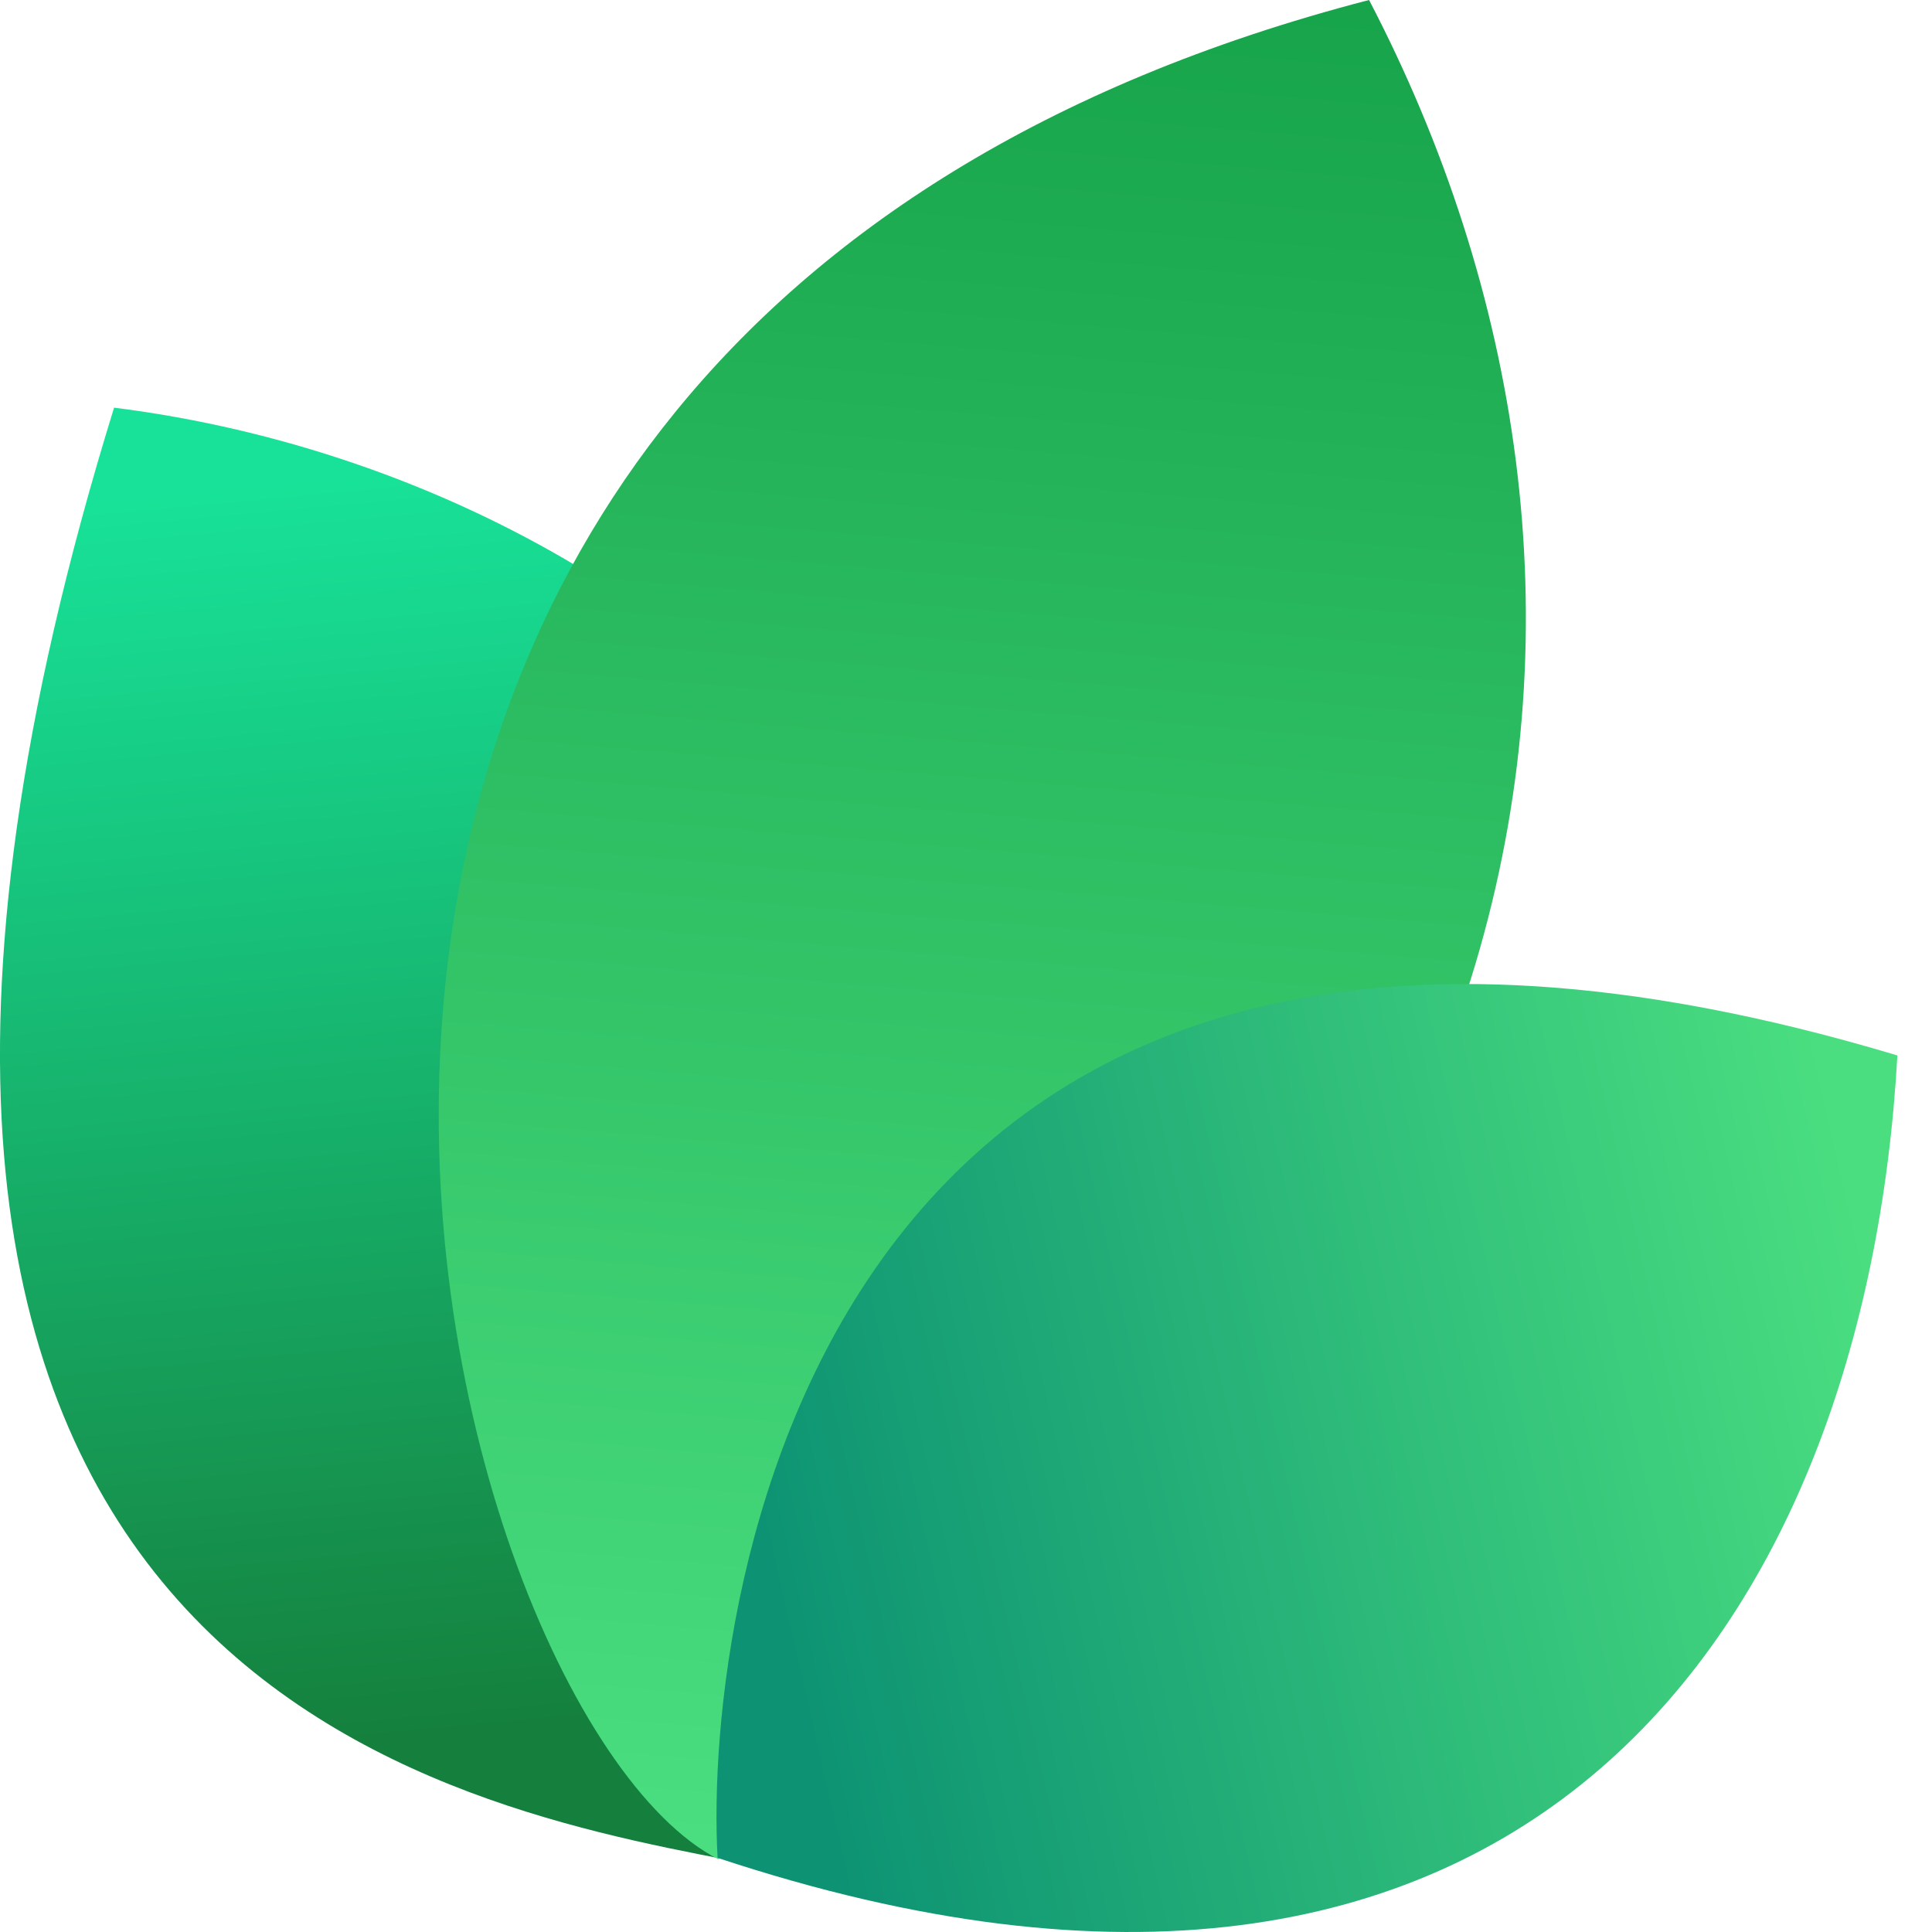
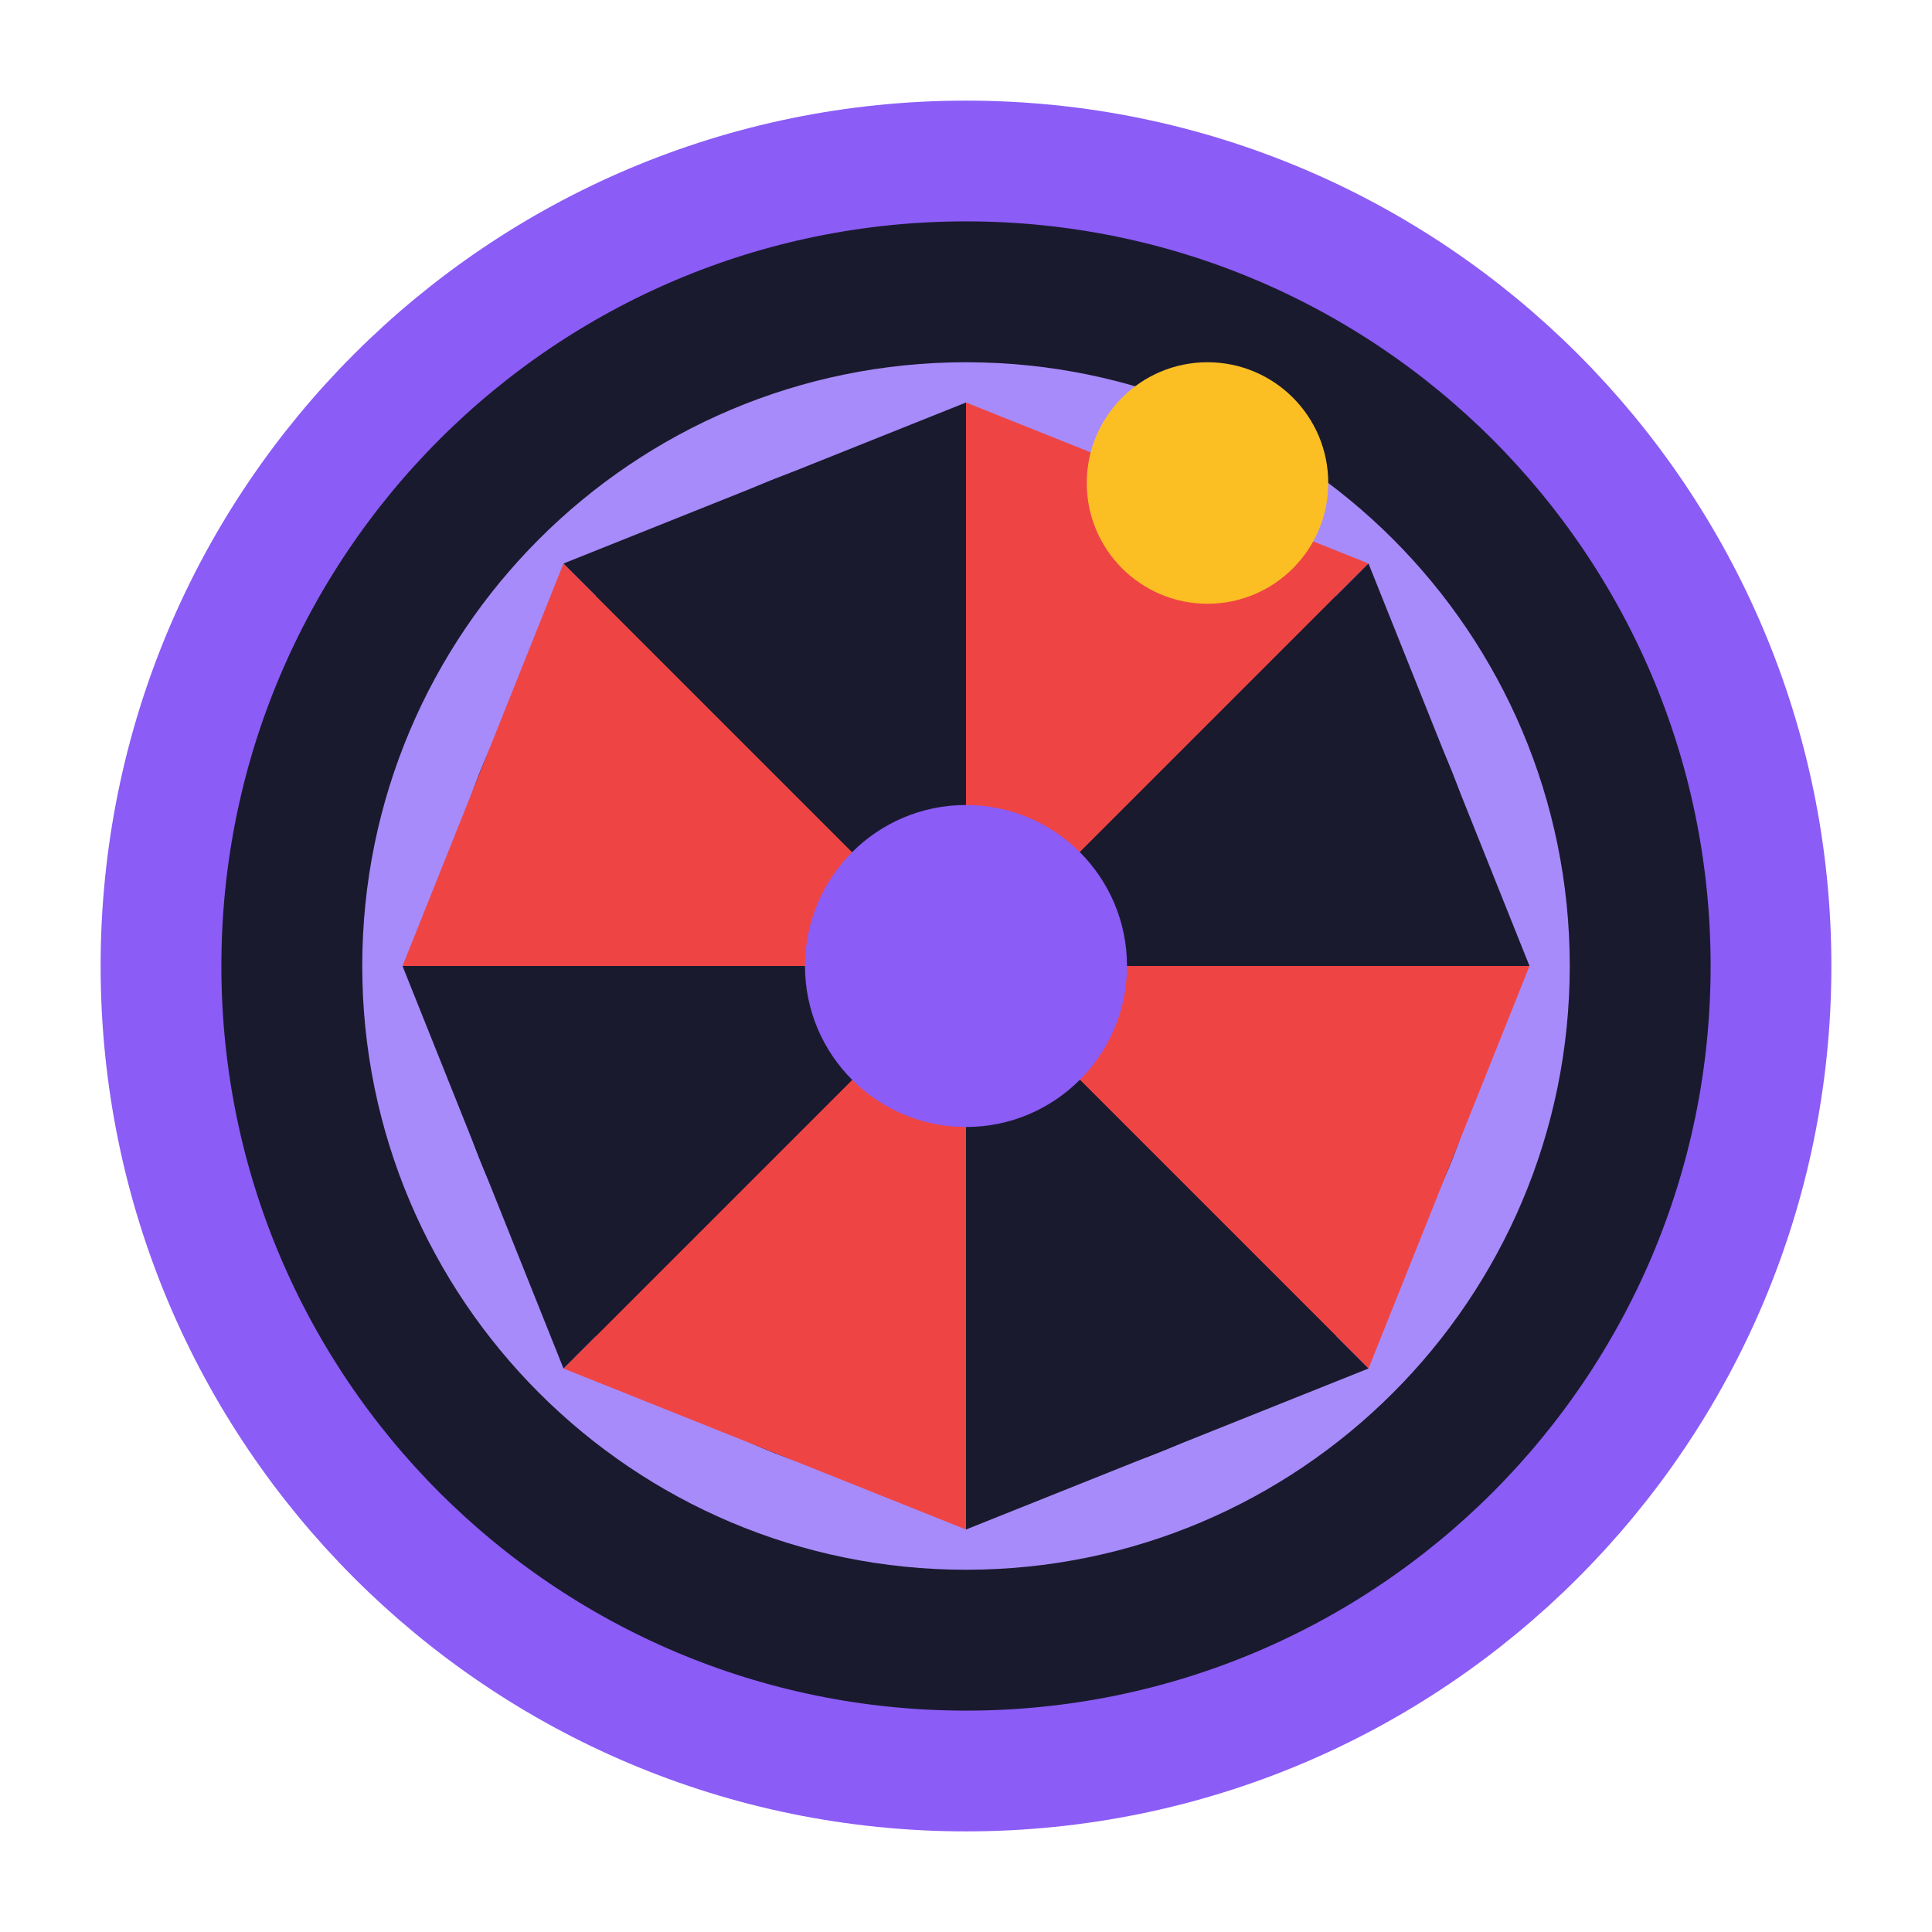
<svg xmlns="http://www.w3.org/2000/svg" width="24" height="24" viewBox="0 0 24 24" fill="none">
-   <path d="M9.061 23.108C5.268 22.377 -3.391 20.627 1.417 5.064C9.634 6.099 16.973 14.064 9.061 23.108Z" fill="url(#paint0_linear_17557_2021)" />
-   <path d="M8.919 23.094C5.276 21.222 0.784 4.209 17.007 0C20.757 7.193 19.621 16.545 8.919 23.094Z" fill="url(#paint1_linear_17557_2021)" />
-   <path d="M8.914 23.079C8.735 19.882 10.159 9.085 23.57 13.111C23.181 20.123 18.984 26.418 8.914 23.079Z" fill="url(#paint2_linear_17557_2021)" />
-   <defs>
-     <linearGradient id="paint0_linear_17557_2021" x1="3.776" y1="5.916" x2="5.232" y2="21.559" gradientUnits="userSpaceOnUse">
-       <stop stop-color="#18E299" />
-       <stop offset="1" stop-color="#15803D" />
-     </linearGradient>
-     <linearGradient id="paint1_linear_17557_2021" x1="12.171" y1="-0.718" x2="10.19" y2="22.983" gradientUnits="userSpaceOnUse">
-       <stop stop-color="#16A34A" />
-       <stop offset="1" stop-color="#4ADE80" />
-     </linearGradient>
-     <linearGradient id="paint2_linear_17557_2021" x1="23.133" y1="15.353" x2="9.338" y2="18.52" gradientUnits="userSpaceOnUse">
-       <stop stop-color="#4ADE80" />
-       <stop offset="1" stop-color="#0D9373" />
-     </linearGradient>
-   </defs>
+   <circle cx="12" cy="12" r="10" fill="#1a1a2e" stroke="#8B5CF6" stroke-width="1.5" />
+   <circle cx="12" cy="12" r="7" fill="#16213e" stroke="#A78BFA" stroke-width="1" />
+   <path d="M12 5 L12 12 L17 7" fill="#ef4444" stroke="none" />
+   <path d="M12 12 L17 7 L19 12" fill="#1a1a2e" stroke="none" />
+   <path d="M12 12 L19 12 L17 17" fill="#ef4444" stroke="none" />
+   <path d="M12 12 L17 17 L12 19" fill="#1a1a2e" stroke="none" />
+   <path d="M12 12 L12 19 L7 17" fill="#ef4444" stroke="none" />
+   <path d="M12 12 L7 17 L5 12" fill="#1a1a2e" stroke="none" />
+   <path d="M12 12 L5 12 L7 7" fill="#ef4444" stroke="none" />
+   <path d="M12 12 L7 7 L12 5" fill="#1a1a2e" stroke="none" />
+   <circle cx="12" cy="12" r="2" fill="#8B5CF6" />
+   <circle cx="15" cy="6" r="1.5" fill="#fbbf24" />
</svg>
